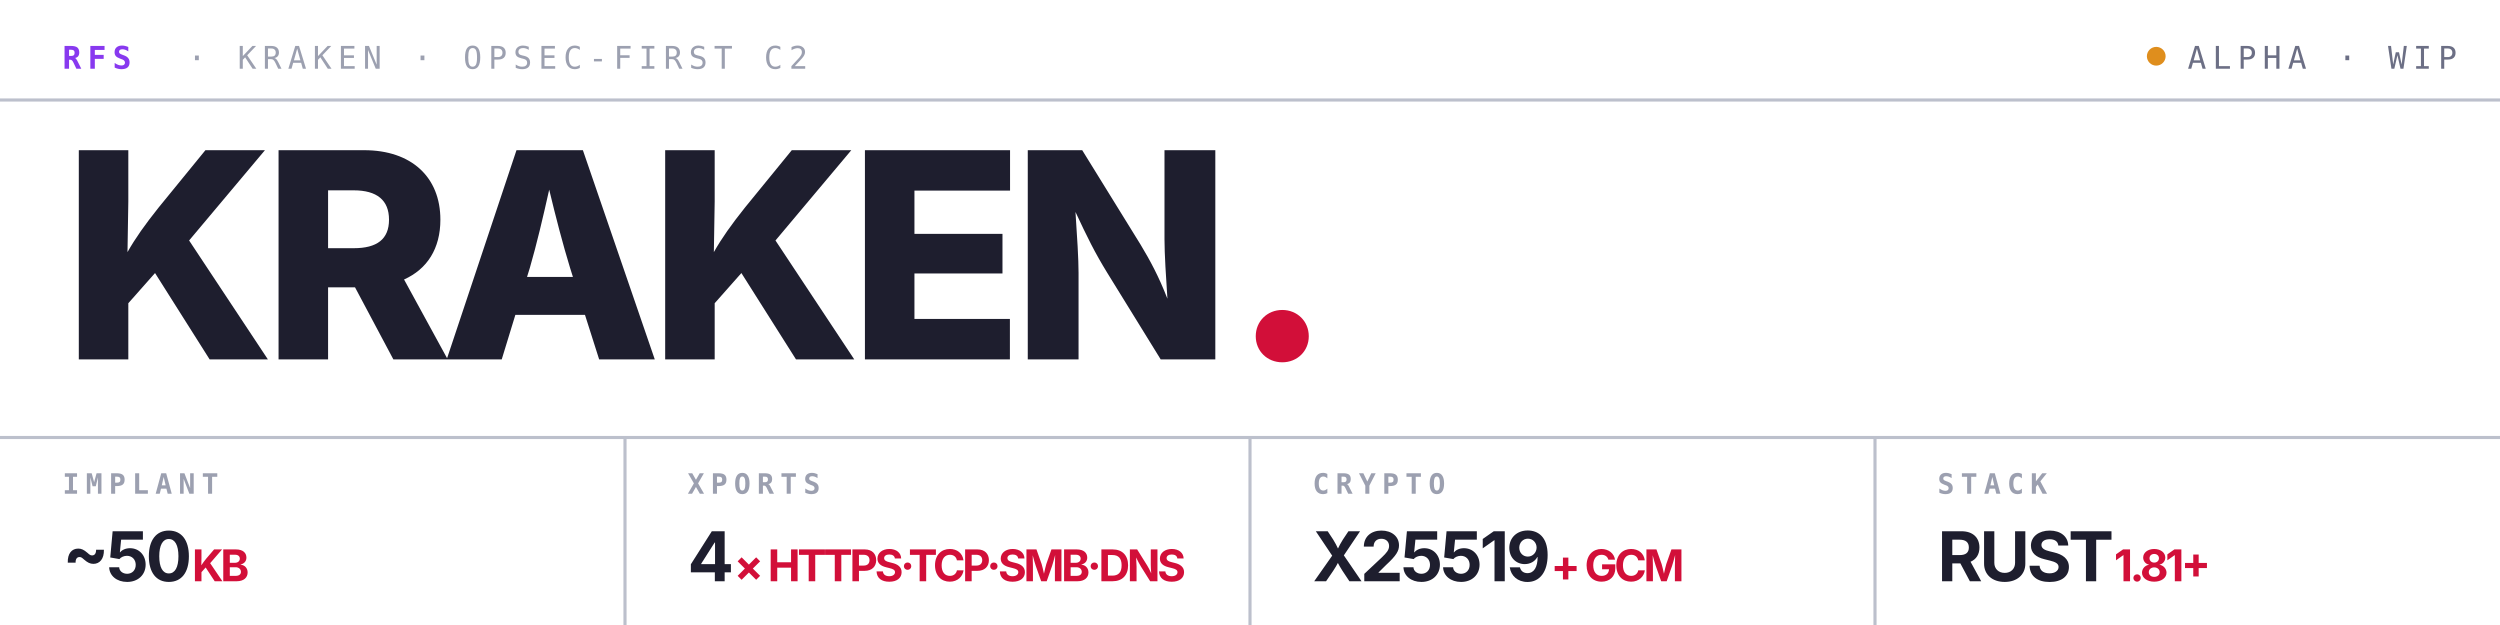
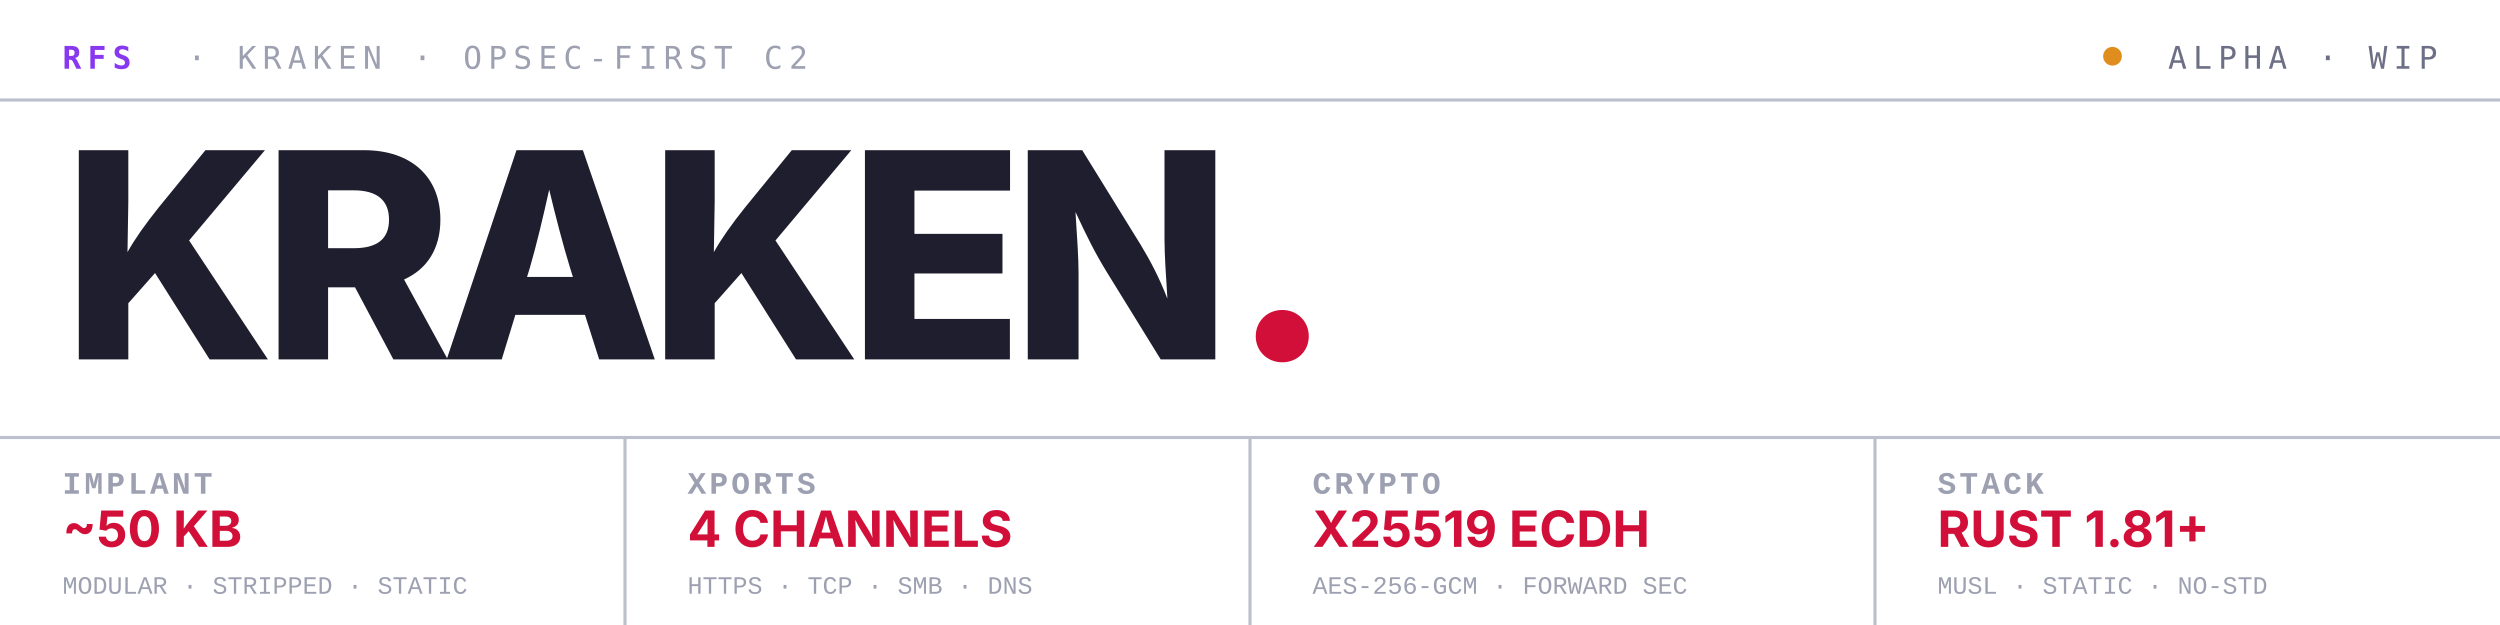
<svg xmlns="http://www.w3.org/2000/svg" viewBox="0 0 800 200" fill="none">
  <rect x="0" y="0" width="800" height="200" fill="#ffffff" />
  <line x1="0" y1="32" x2="800" y2="32" stroke="#bcc0cc" stroke-width="1" />
  <text x="20" y="22" font-family="'JetBrains Mono', 'SF Mono', 'Fira Code', 'Cascadia Code', monospace" font-size="10" font-weight="700" fill="#8839ef" letter-spacing="2">RFS</text>
  <text x="60" y="22" font-family="'JetBrains Mono', 'SF Mono', 'Fira Code', 'Cascadia Code', monospace" font-size="10" font-weight="500" fill="#9ca0b0" letter-spacing="2">·  KRAKEN  ·  OPSEC-FIRST C2</text>
-   <circle cx="690" cy="18" r="3" fill="#df8e1d" />
-   <text x="700" y="22" font-family="'JetBrains Mono', 'SF Mono', 'Fira Code', 'Cascadia Code', monospace" font-size="10" font-weight="500" fill="#6c6f85" letter-spacing="2">ALPHA · WIP</text>
+   <circle cx="676" cy="18" r="3" fill="#df8e1d" />
+   <text x="780" y="22" text-anchor="end" font-family="'JetBrains Mono', 'SF Mono', 'Fira Code', 'Cascadia Code', monospace" font-size="10" font-weight="500" fill="#6c6f85" letter-spacing="2">ALPHA · WIP</text>
  <text x="20" y="115" font-family="'Inter', 'SF Pro Display', 'Segoe UI', 'Helvetica Neue', Arial, sans-serif" font-size="92" font-weight="800" fill="#1e1e2e" letter-spacing="-4">KRAKEN<tspan fill="#d20f39">.</tspan>
  </text>
  <line x1="0" y1="140" x2="800" y2="140" stroke="#bcc0cc" stroke-width="1" />
  <line x1="200" y1="140" x2="200" y2="200" stroke="#bcc0cc" stroke-width="1" />
  <line x1="400" y1="140" x2="400" y2="200" stroke="#bcc0cc" stroke-width="1" />
  <line x1="600" y1="140" x2="600" y2="200" stroke="#bcc0cc" stroke-width="1" />
-   <text x="20" y="158" font-family="'JetBrains Mono', 'SF Mono', 'Fira Code', 'Cascadia Code', monospace" font-size="9" font-weight="600" fill="#9ca0b0" letter-spacing="2">IMPLANT</text>
-   <text x="20" y="186" font-family="'Inter', 'SF Pro Display', 'Segoe UI', 'Helvetica Neue', Arial, sans-serif" font-size="22" font-weight="700" fill="#1e1e2e" letter-spacing="-1">~50<tspan fill="#d20f39" font-size="14"> KB</tspan>
-   </text>
-   <text x="220" y="158" font-family="'JetBrains Mono', 'SF Mono', 'Fira Code', 'Cascadia Code', monospace" font-size="9" font-weight="600" fill="#9ca0b0" letter-spacing="2">XPORTS</text>
-   <text x="220" y="186" font-family="'Inter', 'SF Pro Display', 'Segoe UI', 'Helvetica Neue', Arial, sans-serif" font-size="22" font-weight="700" fill="#1e1e2e" letter-spacing="-1">4<tspan fill="#d20f39" font-size="14">×  HTTPS·TCP·SMB·DNS</tspan>
-   </text>
-   <text x="420" y="158" font-family="'JetBrains Mono', 'SF Mono', 'Fira Code', 'Cascadia Code', monospace" font-size="9" font-weight="600" fill="#9ca0b0" letter-spacing="2">CRYPTO</text>
-   <text x="420" y="186" font-family="'Inter', 'SF Pro Display', 'Segoe UI', 'Helvetica Neue', Arial, sans-serif" font-size="22" font-weight="700" fill="#1e1e2e" letter-spacing="-1">X25519<tspan fill="#d20f39" font-size="14"> + GCM</tspan>
-   </text>
-   <text x="620" y="158" font-family="'JetBrains Mono', 'SF Mono', 'Fira Code', 'Cascadia Code', monospace" font-size="9" font-weight="600" fill="#9ca0b0" letter-spacing="2">STACK</text>
-   <text x="620" y="186" font-family="'Inter', 'SF Pro Display', 'Segoe UI', 'Helvetica Neue', Arial, sans-serif" font-size="22" font-weight="700" fill="#1e1e2e" letter-spacing="-1">RUST<tspan fill="#d20f39" font-size="14"> 1.81+</tspan>
-   </text>
+   <text x="20" y="158" font-family="'JetBrains Mono', 'Courier New', monospace" font-size="10" font-weight="600" fill="#9ca0b0" letter-spacing="1">IMPLANT</text>
+   <text x="20" y="175" font-family="'Inter', 'Helvetica Neue', Arial, sans-serif" font-size="16" font-weight="700" fill="#d20f39" letter-spacing="0">~50 KB</text>
+   <text x="20" y="190" font-family="'JetBrains Mono', 'Courier New', monospace" font-size="8" fill="#9ca0b0" letter-spacing="0">MODULAR · STRIPPED · STATIC</text>
+   <text x="220" y="158" font-family="'JetBrains Mono', 'Courier New', monospace" font-size="10" font-weight="600" fill="#9ca0b0" letter-spacing="1">XPORTS</text>
+   <text x="220" y="175" font-family="'Inter', 'Helvetica Neue', Arial, sans-serif" font-size="16" font-weight="700" fill="#d20f39" letter-spacing="0">4 CHANNELS</text>
+   <text x="220" y="190" font-family="'JetBrains Mono', 'Courier New', monospace" font-size="8" fill="#9ca0b0" letter-spacing="0">HTTPS · TCP · SMB · DNS</text>
+   <text x="420" y="158" font-family="'JetBrains Mono', 'Courier New', monospace" font-size="10" font-weight="600" fill="#9ca0b0" letter-spacing="1">CRYPTO</text>
+   <text x="420" y="175" font-family="'Inter', 'Helvetica Neue', Arial, sans-serif" font-size="16" font-weight="700" fill="#d20f39" letter-spacing="0">X25519 ECDH</text>
+   <text x="420" y="190" font-family="'JetBrains Mono', 'Courier New', monospace" font-size="8" fill="#9ca0b0" letter-spacing="0">AES-256-GCM · FORWARD SEC</text>
+   <text x="620" y="158" font-family="'JetBrains Mono', 'Courier New', monospace" font-size="10" font-weight="600" fill="#9ca0b0" letter-spacing="1">STACK</text>
+   <text x="620" y="175" font-family="'Inter', 'Helvetica Neue', Arial, sans-serif" font-size="16" font-weight="700" fill="#d20f39" letter-spacing="0">RUST 1.81+</text>
+   <text x="620" y="190" font-family="'JetBrains Mono', 'Courier New', monospace" font-size="8" fill="#9ca0b0" letter-spacing="0">MUSL · STATIC · NO-STD</text>
</svg>
